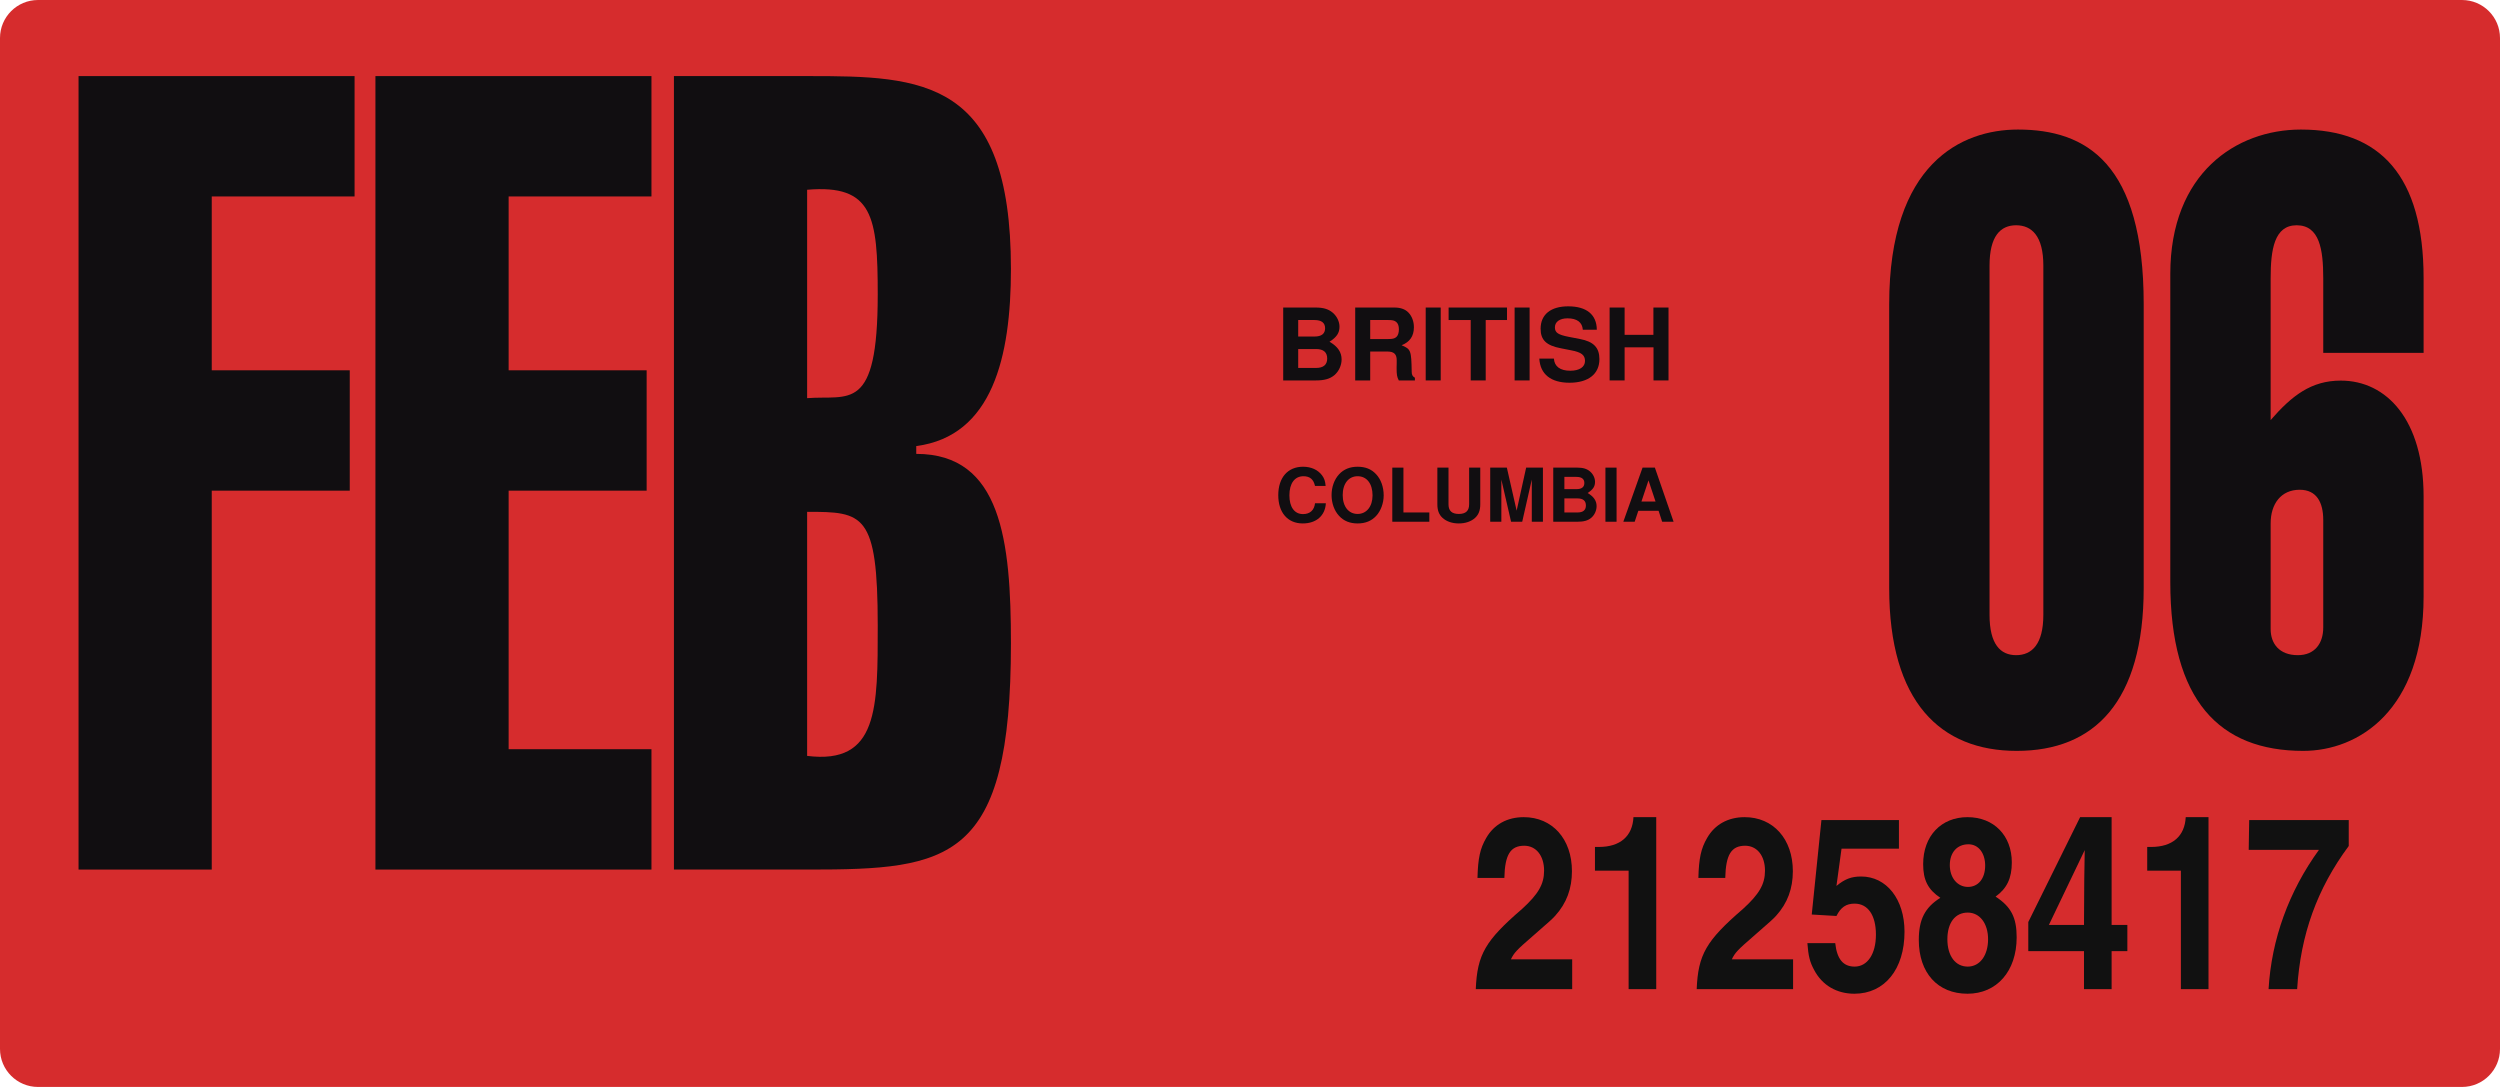
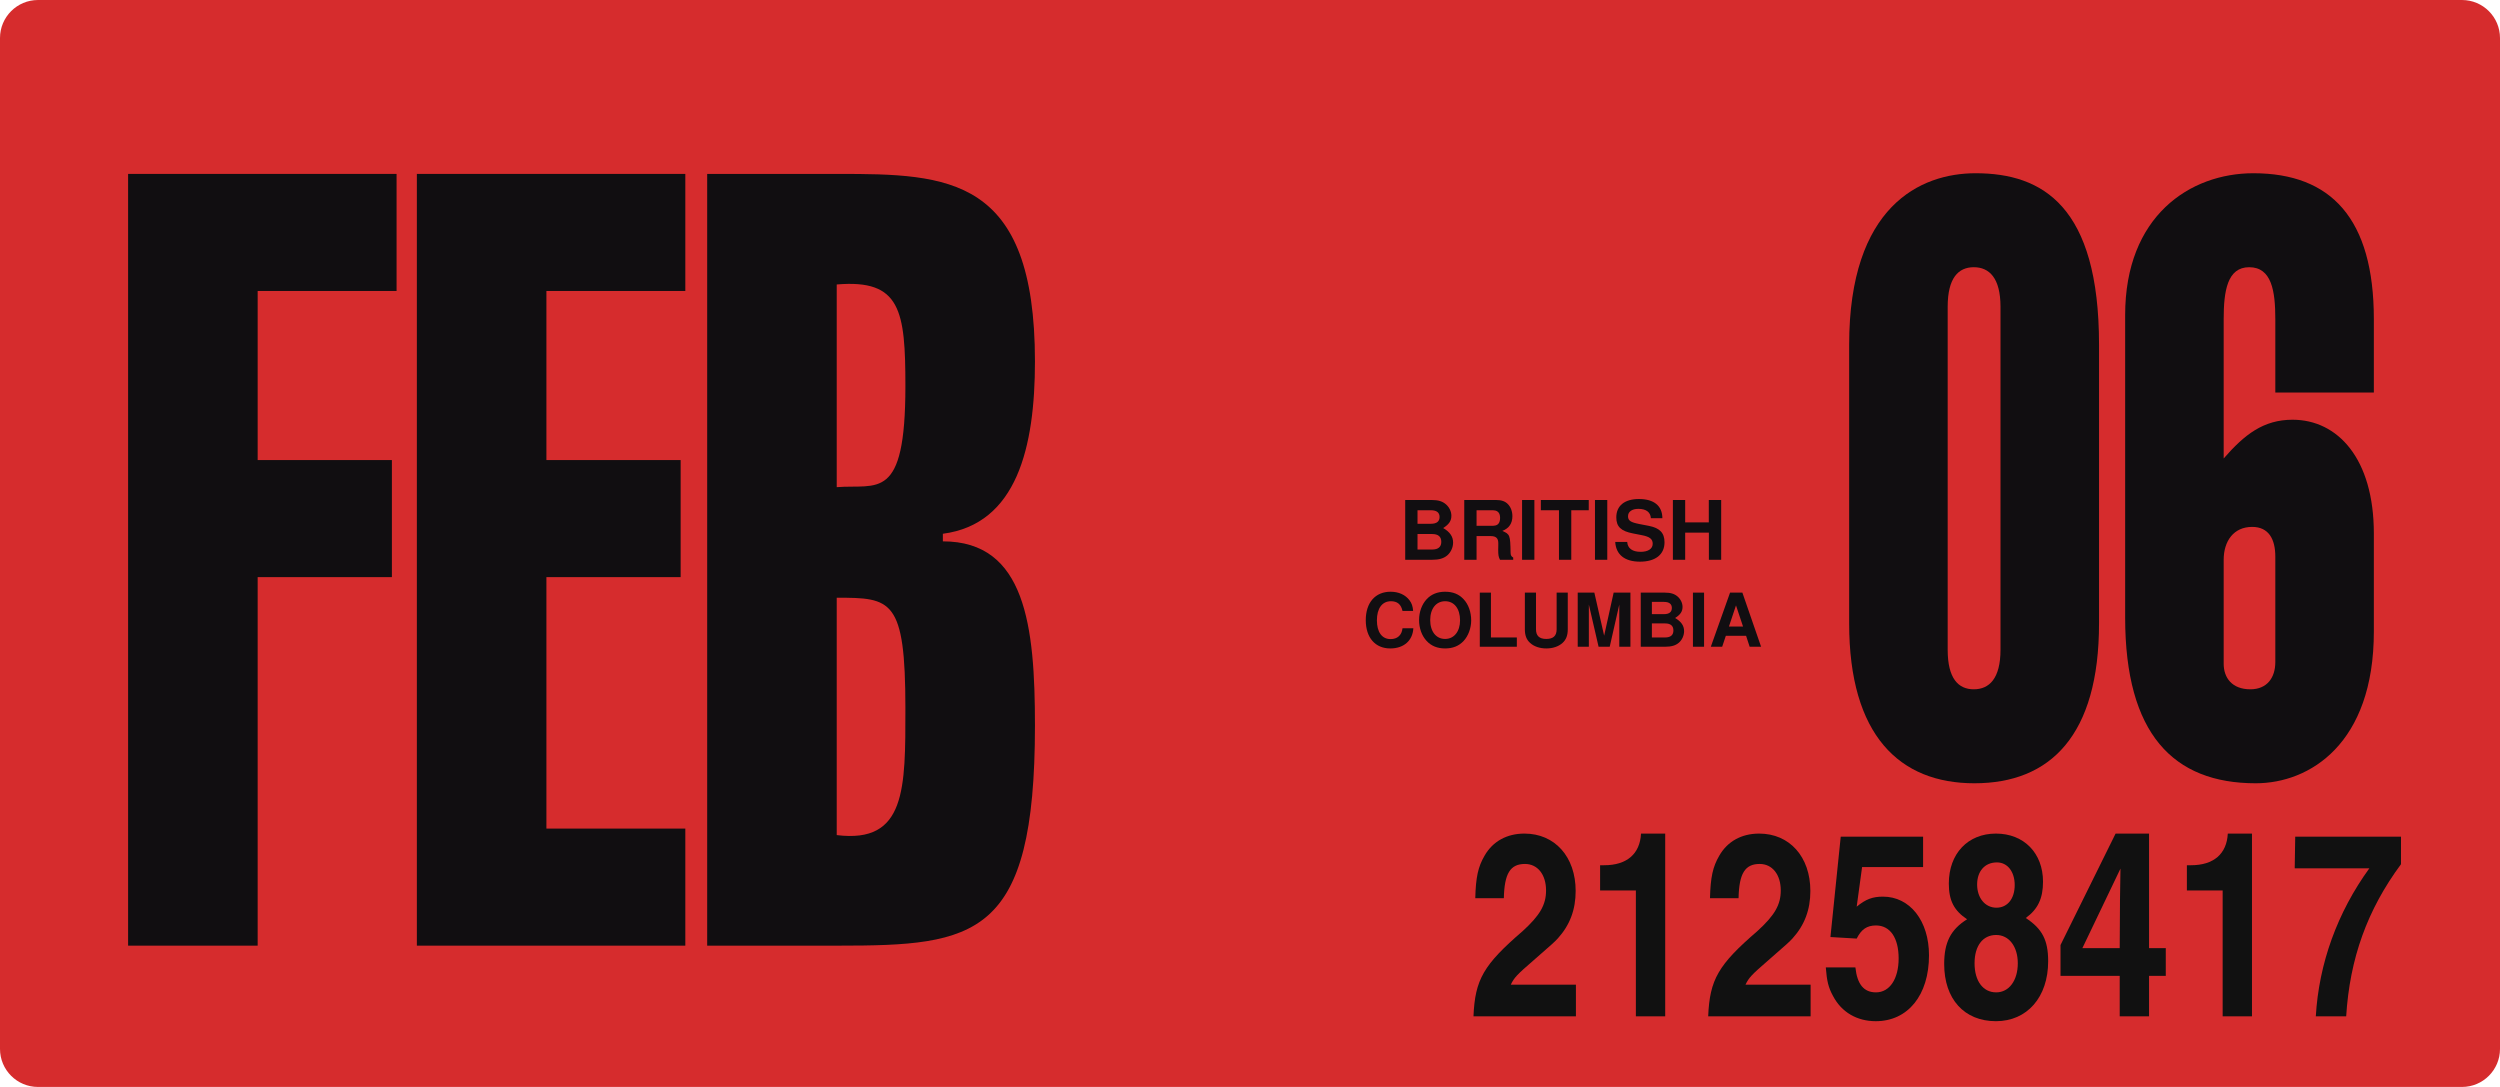
<svg xmlns="http://www.w3.org/2000/svg" viewBox="0 0 230 100" width="230" height="100">
-   <g data-role="renewal-decal" data-accuracy="photograph-reviewed reconstruction; font and colour approximate" data-printing-system="short-solid" data-placement="rear">
+   <g data-role="renewal-decal" data-accuracy="photograph-reviewed reconstruction; font and colour approximate" data-printing-system="short-solid" data-typography-review="2006" data-font-evidence="visual candidates; historical font identity unconfirmed" data-placement="rear">
    <rect x="0" y="0" width="230" height="100" rx="3.5" fill="#d62c2d" />
    <g data-role="decal-month" data-die="bc-decal-print-heavy-month" data-fit="natural" role="img" aria-label="FEB">
-       <g transform="translate(5.75 7) scale(0.73)" fill="none" stroke="#110e11" stroke-width="0" stroke-linecap="square" stroke-linejoin="round">
+       <g transform="translate(10.35 16) scale(0.71)" fill="none" stroke="#110e11" stroke-width="0" stroke-linecap="square" stroke-linejoin="round">
        <g transform="translate(0 0)" data-character="F" fill="#110e11" stroke="none" fill-rule="evenodd">
          <path d="M18.809 100.0V52.247H36.202V37.079H18.809V15.169H36.809V0.0H2.022V100.0Z" />
        </g>
        <g transform="translate(37.416 0)" data-character="E" fill="#110e11" stroke="none" fill-rule="evenodd">
          <path d="M36.809 100.0V84.831H18.809V52.247H36.202V37.079H18.809V15.169H36.809V0.0H2.022V100.0Z" />
        </g>
        <g transform="translate(74.832 0)" data-character="B" fill="#110e11" stroke="none" fill-rule="evenodd">
          <path d="M19.011 54.916C26.09 54.916 27.91 55.056 27.91 69.242C27.91 79.635 28.011 86.798 19.011 85.674ZM2.225 100.0H19.213C37.011 100.0 44.697 99.017 44.697 71.489C44.697 58.567 43.483 47.612 32.764 47.612V46.629C42.371 45.365 44.697 35.393 44.697 24.298C44.697 0.281 33.472 0.0 19.213 0.0H2.225ZM19.011 14.326C27.303 13.624 27.91 17.697 27.91 27.528C27.91 42.556 24.27 40.169 19.011 40.59Z" />
        </g>
      </g>
    </g>
    <g data-role="decal-year" data-die="bc-decal-print-heavy-year" data-fit="natural" role="img" aria-label="06">
-       <g transform="translate(172.637 13) scale(0.55)" fill="none" stroke="#110e11" stroke-width="0" stroke-linecap="square" stroke-linejoin="round">
+       <g transform="translate(168.975 17) scale(0.54)" fill="none" stroke="#110e11" stroke-width="0" stroke-linecap="square" stroke-linejoin="round">
        <g transform="translate(0 0)" data-character="0" fill="#110e11" stroke="none" fill-rule="evenodd">
          <path d="M27.91 79.213C27.91 84.129 25.989 85.955 23.36 85.955C20.73 85.955 18.91 84.129 18.91 79.213V20.787C18.91 15.871 20.73 14.045 23.36 14.045C25.989 14.045 27.91 15.871 27.91 20.787ZM44.697 27.247C44.697 3.652 35.09 -1.966 23.663 -1.966C14.258 -1.966 2.124 3.652 2.124 27.247V74.719C2.124 93.82 10.719 101.966 23.461 101.966C36.404 101.966 44.697 93.82 44.697 74.719Z" />
        </g>
        <g transform="translate(46.921 0)" data-character="6" fill="#110e11" stroke="none" fill-rule="evenodd">
          <path d="M44.596 35.393V22.893C44.596 5.758 37.315 -1.966 24.067 -1.966C13.247 -1.966 2.225 5.337 2.225 22.191V73.736C2.225 93.539 10.416 101.966 24.472 101.966C33.674 101.966 44.596 95.225 44.596 76.124V59.41C44.596 46.629 38.427 40.028 30.742 40.028C25.787 40.028 22.551 42.556 19.011 46.629V22.893C19.011 18.118 19.618 14.045 23.36 14.045C27.202 14.045 27.809 18.118 27.809 22.893V35.393ZM23.865 58.287C26.697 58.287 27.809 60.393 27.809 63.343V81.32C27.809 83.989 26.393 85.955 23.562 85.955C20.427 85.955 19.011 83.989 19.011 81.601V63.904C19.011 60.674 20.73 58.287 23.865 58.287Z" />
        </g>
      </g>
    </g>
-     <g data-role="decal-legend" data-die="bc-decal-print-normal" data-fit="reduced" role="img" aria-label="BRITISH">
-       <g transform="translate(117.3 28.293) scale(0.06707)" fill="none" stroke="#110e11" stroke-width="0" stroke-linecap="square" stroke-linejoin="round">
+     <g data-role="decal-legend" data-die="bc-decal-print-normal" data-fit="natural" role="img" aria-label="BRITISH">
+       <g transform="translate(128.661 46) scale(0.055)" fill="none" stroke="#110e11" stroke-width="0" stroke-linecap="square" stroke-linejoin="round">
        <g transform="translate(0 0)" data-character="B" fill="#110e11" stroke="none" fill-rule="evenodd">
          <path d="M11.248 100.0H56.241C67.764 100.0 75.446 97.805 81.481 92.73C87.517 87.654 91.358 79.287 91.358 71.193C91.358 61.317 86.145 53.498 74.76 46.914C84.636 40.604 88.477 34.842 88.477 26.337C88.477 19.342 85.048 12.209 79.424 7.27C73.525 2.195 66.529 0.0 55.83 0.0H11.248ZM31.824 17.147H54.184C63.786 17.147 68.724 20.988 68.724 28.395C68.724 35.94 63.786 39.781 54.184 39.781H31.824ZM31.824 56.927H56.379C66.392 56.927 71.605 61.317 71.605 69.959C71.605 78.464 66.392 82.853 56.379 82.853H31.824Z" />
        </g>
        <g transform="translate(99.04 0)" data-character="R" fill="#110e11" stroke="none" fill-rule="evenodd">
          <path d="M31.55 60.357H55.144C64.06 60.357 67.901 63.923 67.901 72.154V76.269C67.764 78.875 67.764 81.344 67.764 82.853C67.764 92.318 68.313 95.199 70.782 100.0H92.867V96.296C89.712 94.513 88.477 92.455 88.477 88.066C87.929 58.573 87.38 57.202 74.623 51.715C85.871 47.325 91.495 39.232 91.495 27.023C91.495 19.067 88.752 11.797 83.951 6.859C79.424 2.195 73.114 0.0 64.609 0.0H10.974V100.0H31.55ZM31.55 43.21V17.147H56.379C62.277 17.147 64.609 17.695 67.215 19.753C69.684 21.811 70.919 25.24 70.919 29.904C70.919 34.705 69.684 38.546 67.215 40.604C64.883 42.524 62.277 43.21 56.379 43.21Z" />
        </g>
        <g transform="translate(198.08 0)" data-character="I" fill="#110e11" stroke="none" fill-rule="evenodd">
          <path d="M29.218 0.0H8.642V100.0H29.218Z" />
        </g>
        <g transform="translate(236.214 0)" data-character="T" fill="#110e11" stroke="none" fill-rule="evenodd">
          <path d="M52.812 17.147H82.03V0.0H1.92V17.147H32.236V100.0H52.812Z" />
        </g>
        <g transform="translate(320.027 0)" data-character="I" fill="#110e11" stroke="none" fill-rule="evenodd">
          <path d="M29.218 0.0H8.642V100.0H29.218Z" />
        </g>
        <g transform="translate(358.161 0)" data-character="S" fill="#110e11" stroke="none" fill-rule="evenodd">
          <path d="M83.265 30.453C83.128 9.739 69.273 -1.646 44.033 -1.646C20.027 -1.646 6.173 9.602 6.173 29.081C6.173 44.582 13.992 52.126 34.294 55.967L48.285 58.711C62.003 61.317 67.078 65.158 67.078 73.251C67.078 81.619 59.396 86.694 46.914 86.694C32.922 86.694 25.103 80.796 24.417 70.096H4.39C5.624 91.495 20.302 103.155 45.816 103.155C71.605 103.155 86.831 91.221 86.831 70.782C86.831 55.007 78.875 46.776 60.357 43.21L44.719 40.192C30.041 37.311 25.789 34.431 25.789 27.16C25.789 19.616 32.373 14.815 43.073 14.815C56.104 14.815 63.374 20.302 64.06 30.453Z" />
        </g>
        <g transform="translate(449.656 0)" data-character="H" fill="#110e11" stroke="none" fill-rule="evenodd">
          <path d="M69.547 54.595V100.0H90.123V0.0H69.41V37.449H29.904V0.0H9.328V100.0H29.904V54.595Z" />
        </g>
      </g>
    </g>
    <g data-role="decal-legend" data-die="bc-decal-print-normal" data-fit="reduced" role="img" aria-label="COLUMBIA">
-       <g transform="translate(117.3 43.021) scale(0.04979)" fill="none" stroke="#110e11" stroke-width="0" stroke-linecap="square" stroke-linejoin="round">
+       <g transform="translate(125.35 54.521) scale(0.04979)" fill="none" stroke="#110e11" stroke-width="0" stroke-linecap="square" stroke-linejoin="round">
        <g transform="translate(0 0)" data-character="C" fill="#110e11" stroke="none" fill-rule="evenodd">
          <path d="M93.553 33.882C92.867 25.24 91.084 19.753 86.831 14.129C79.15 3.978 66.804 -1.646 51.852 -1.646C23.594 -1.646 6.036 18.519 6.036 50.892C6.036 83.128 23.457 103.155 51.303 103.155C76.269 103.155 92.73 88.752 93.964 65.844H73.937C72.565 78.601 64.609 85.871 51.852 85.871C35.94 85.871 26.612 72.977 26.612 51.166C26.612 29.081 36.351 15.912 52.538 15.912C64.472 15.912 71.193 21.674 73.937 33.882Z" />
        </g>
        <g transform="translate(99.04 0)" data-character="O" fill="#110e11" stroke="none" fill-rule="evenodd">
          <path d="M53.498 -1.646C39.506 -1.646 27.984 3.018 19.479 12.209C10.562 21.811 5.487 35.802 5.487 50.754C5.487 65.706 10.562 79.835 19.479 89.3C28.121 98.628 39.369 103.155 53.635 103.155C67.901 103.155 79.15 98.628 87.791 89.3C96.433 80.11 101.783 65.569 101.783 51.44C101.783 35.802 96.708 21.674 87.791 12.209C79.012 2.743 68.038 -1.646 53.498 -1.646ZM53.635 15.912C70.508 15.912 81.207 29.63 81.207 51.303C81.207 71.879 70.096 85.597 53.635 85.597C36.9 85.597 26.063 71.879 26.063 50.754C26.063 29.63 36.9 15.912 53.635 15.912Z" />
        </g>
        <g transform="translate(205.762 0)" data-character="L" fill="#110e11" stroke="none" fill-rule="evenodd">
          <path d="M31.55 0.0H10.974V100.0H79.424V82.853H31.55Z" />
        </g>
        <g transform="translate(289.575 0)" data-character="U" fill="#110e11" stroke="none" fill-rule="evenodd">
          <path d="M69.136 0.0V67.764C69.136 79.835 62.963 85.597 50.069 85.597C37.174 85.597 31.001 79.835 31.001 67.764V0.0H10.425V67.764C10.425 79.012 13.443 86.968 20.165 93.004C27.435 99.588 37.997 103.155 50.069 103.155C62.14 103.155 72.702 99.588 79.973 93.004C86.694 86.968 89.712 79.012 89.712 67.764V0.0Z" />
        </g>
        <g transform="translate(388.615 0)" data-character="M" fill="#110e11" stroke="none" fill-rule="evenodd">
          <path d="M29.63 22.085 47.599 100.0H68.176L85.871 22.085V100.0H106.447V0.0H75.446L57.888 79.561L39.781 0.0H9.053V100.0H29.63Z" />
        </g>
        <g transform="translate(502.881 0)" data-character="B" fill="#110e11" stroke="none" fill-rule="evenodd">
          <path d="M11.248 100.0H56.241C67.764 100.0 75.446 97.805 81.481 92.73C87.517 87.654 91.358 79.287 91.358 71.193C91.358 61.317 86.145 53.498 74.76 46.914C84.636 40.604 88.477 34.842 88.477 26.337C88.477 19.342 85.048 12.209 79.424 7.27C73.525 2.195 66.529 0.0 55.83 0.0H11.248ZM31.824 17.147H54.184C63.786 17.147 68.724 20.988 68.724 28.395C68.724 35.94 63.786 39.781 54.184 39.781H31.824ZM31.824 56.927H56.379C66.392 56.927 71.605 61.317 71.605 69.959C71.605 78.464 66.392 82.853 56.379 82.853H31.824Z" />
        </g>
        <g transform="translate(601.921 0)" data-character="I" fill="#110e11" stroke="none" fill-rule="evenodd">
          <path d="M29.218 0.0H8.642V100.0H29.218Z" />
        </g>
        <g transform="translate(640.055 0)" data-character="A" fill="#110e11" stroke="none" fill-rule="evenodd">
          <path d="M68.724 79.835 75.309 100.0H96.433L61.866 0.0H39.095L3.567 100.0H24.554L31.276 79.835ZM63.1 62.689H37.037L50.069 23.594Z" />
        </g>
      </g>
    </g>
    <g data-role="decal-serial" data-die="bc-decal-print-control-bold" data-fit="natural" role="img" aria-label="21258417">
-       <g transform="translate(135.304 75) scale(0.16)" fill="none" stroke="#111111" stroke-width="0" stroke-linecap="square" stroke-linejoin="round">
+       <g transform="translate(135.063 76.5) scale(0.17)" fill="none" stroke="#111111" stroke-width="0" stroke-linecap="square" stroke-linejoin="round">
        <g transform="translate(0 0)" data-character="2" fill="#111111" stroke="none" fill-rule="evenodd">
          <path d="M19.359 36.072C19.638 22.702 22.841 17.549 30.78 17.549C37.604 17.549 42.201 23.259 42.201 31.894C42.201 39.694 38.858 45.404 29.526 53.9C8.357 72.145 3.76 80.084 2.925 100.0H58.357V82.869H23.12C24.93 79.109 26.323 77.577 35.515 69.638C46.518 60.028 46.518 60.028 48.607 57.799C55.153 50.557 58.217 42.201 58.217 32.173C58.217 13.649 46.936 1.114 30.501 1.114C21.031 1.114 13.37 5.292 8.914 13.092C5.432 19.081 4.178 24.652 3.9 36.072Z" />
        </g>
        <g transform="translate(63.51 0)" data-character="1" fill="#111111" stroke="none" fill-rule="evenodd">
          <path d="M7.939 31.894H27.298V100.0H43.175V1.114H30.084C29.526 12.117 22.423 18.245 10.167 18.245H7.939Z" />
        </g>
        <g transform="translate(127.02 0)" data-character="2" fill="#111111" stroke="none" fill-rule="evenodd">
          <path d="M19.359 36.072C19.638 22.702 22.841 17.549 30.78 17.549C37.604 17.549 42.201 23.259 42.201 31.894C42.201 39.694 38.858 45.404 29.526 53.9C8.357 72.145 3.76 80.084 2.925 100.0H58.357V82.869H23.12C24.93 79.109 26.323 77.577 35.515 69.638C46.518 60.028 46.518 60.028 48.607 57.799C55.153 50.557 58.217 42.201 58.217 32.173C58.217 13.649 46.936 1.114 30.501 1.114C21.031 1.114 13.37 5.292 8.914 13.092C5.432 19.081 4.178 24.652 3.9 36.072Z" />
        </g>
        <g transform="translate(190.53 0)" data-character="5" fill="#111111" stroke="none" fill-rule="evenodd">
          <path d="M22.702 19.22H55.71V2.786H11.142L5.571 57.103L19.777 57.939C22.284 52.925 25.348 50.836 30.223 50.836C37.883 50.836 42.479 57.521 42.479 68.663C42.479 79.805 37.604 87.047 30.223 87.047C23.677 87.047 20.056 82.73 19.081 73.538H3.064C3.621 80.919 4.457 84.401 6.964 88.997C11.56 97.772 19.916 102.646 30.084 102.646C47.493 102.646 58.914 88.579 58.914 66.992C58.914 48.329 48.607 35.237 33.983 35.237C28.412 35.237 24.652 36.63 19.777 40.669Z" />
        </g>
        <g transform="translate(254.04 0)" data-character="8" fill="#111111" stroke="none" fill-rule="evenodd">
          <path d="M47.772 46.797C54.318 42.061 57.103 36.212 57.103 27.159C57.103 11.699 46.797 1.114 31.616 1.114C16.435 1.114 6.128 11.978 6.128 28.134C6.128 37.326 8.914 42.758 16.017 47.493C7.103 53.064 3.621 60.028 3.621 71.727C3.621 90.669 14.485 102.646 31.616 102.646C48.468 102.646 59.889 89.694 59.889 70.195C59.889 58.774 56.685 52.646 47.772 46.797ZM32.173 16.713C37.883 16.713 41.783 21.727 41.783 28.969C41.783 36.351 37.883 41.226 31.894 41.226C25.766 41.226 21.448 35.933 21.448 28.691C21.448 21.448 25.627 16.713 32.173 16.713ZM31.755 55.989C38.719 55.989 43.454 62.256 43.454 71.309C43.454 80.641 38.719 87.047 31.755 87.047C24.652 87.047 20.056 80.919 20.056 71.309C20.056 61.838 24.513 55.989 31.755 55.989Z" />
        </g>
        <g transform="translate(317.55 0)" data-character="4" fill="#111111" stroke="none" fill-rule="evenodd">
          <path d="M60.028 63.092H50.975V1.114H32.869L3.064 61.421V78.134H35.097V100.0H50.975V78.134H60.028ZM14.903 63.092 35.515 20.056C35.237 32.73 35.237 37.744 35.097 63.092Z" />
        </g>
        <g transform="translate(381.06 0)" data-character="1" fill="#111111" stroke="none" fill-rule="evenodd">
          <path d="M7.939 31.894H27.298V100.0H43.175V1.114H30.084C29.526 12.117 22.423 18.245 10.167 18.245H7.939Z" />
        </g>
        <g transform="translate(444.57 0)" data-character="7" fill="#111111" stroke="none" fill-rule="evenodd">
          <path d="M60.306 2.786H3.064L2.786 19.916H43.175C25.905 43.733 15.877 71.309 14.206 100.0H30.641C32.591 68.663 42.061 42.34 60.306 17.688Z" />
        </g>
      </g>
    </g>
  </g>
</svg>
